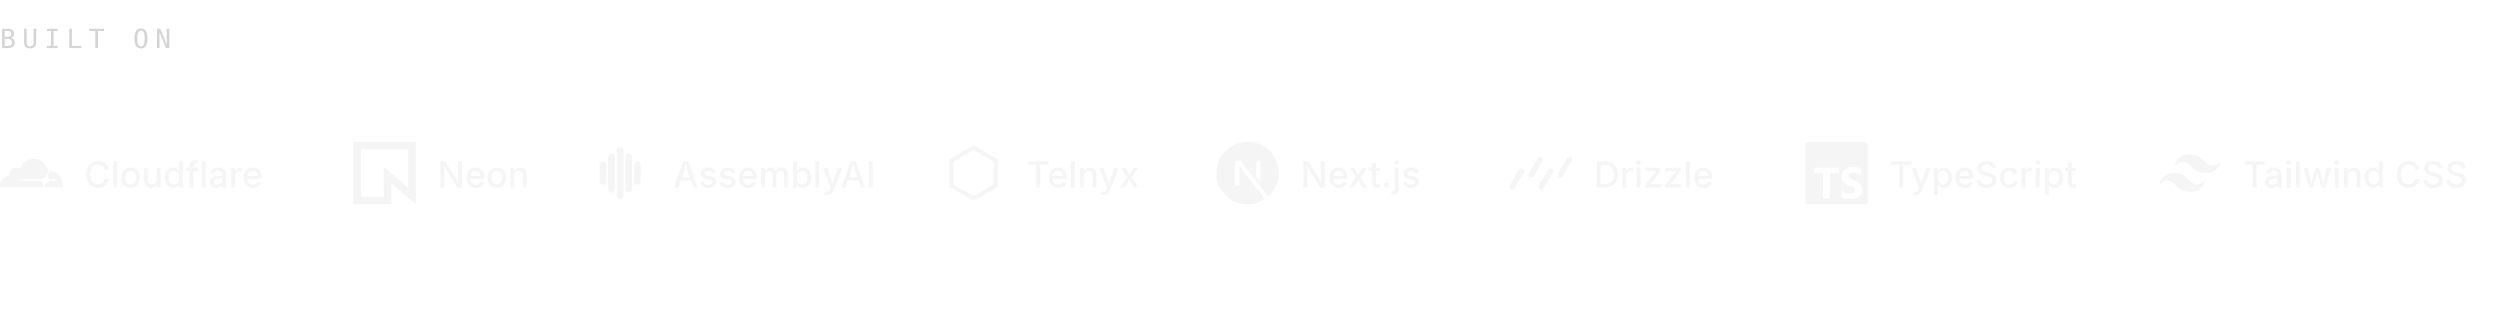
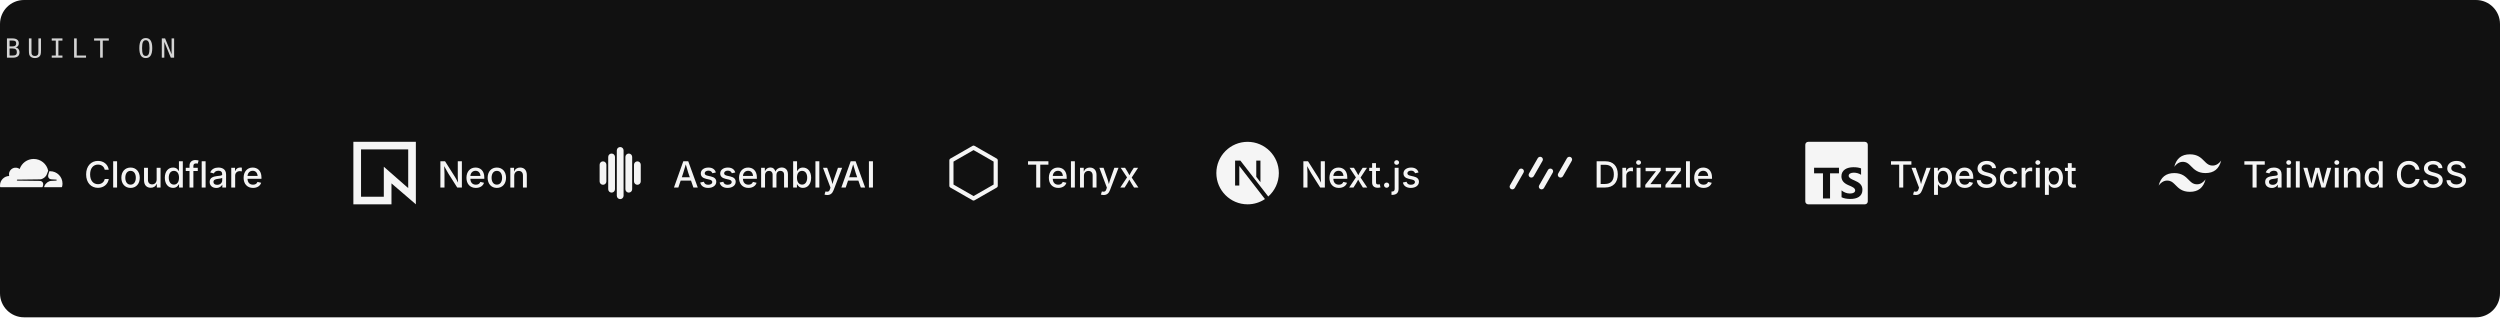
<svg xmlns="http://www.w3.org/2000/svg" width="1040" height="132" viewBox="0 0 1040 132" fill="none">
-   <text x="0" y="20" font-family="&quot;Geist Mono&quot;, ui-monospace, SFMono-Regular, Menlo, monospace" font-size="11" font-weight="400" letter-spacing="2.6" fill="#d4d4d4">BUILT ON</text>
-   <g transform="translate(0,59) scale(1.0833)" fill="#f5f5f5" color="#f5f5f5">
-     <path d="M16.509 16.845c.147-.507.091-.971-.155-1.315-.225-.316-.605-.499-1.062-.52l-8.659-.112a.156.156 0 0 1-.133-.071c-.028-.042-.035-.099-.021-.155.028-.084.112-.148.204-.156l8.736-.112c1.035-.049 2.16-.887 2.554-1.914l.499-1.301c.021-.056.029-.113.015-.168-.562-2.546-2.835-4.445-5.55-4.445-2.504 0-4.628 1.618-5.388 3.861-.493-.366-1.119-.562-1.794-.499-1.203.119-2.167 1.083-2.286 2.286-.028.31-.007.613.064.894C1.568 13.171 0 14.775 0 16.752c0 .175.014.351.035.527.014.083.084.147.169.147h15.981c.091 0 .176-.065.203-.155l.12-.427zm2.757-5.563c-.077 0-.161 0-.238.011-.057 0-.105.042-.127.098l-.338 1.174c-.147.507-.092.971.154 1.316.226.316.606.498 1.062.519l1.844.113c.056 0 .105.026.133.07.028.043.035.107.021.156-.028.084-.113.148-.204.155l-1.921.112c-1.041.049-2.158.887-2.553 1.914l-.141.358c-.028.071.021.142.099.142h6.598c.077 0 .147-.049.169-.126.112-.408.176-.837.176-1.28 0-2.603-2.125-4.727-4.734-4.727" />
+   <defs>
+     <clipPath id="panel">
+       <rect x="0" y="0" width="1040" height="132" rx="10" ry="10" />
+     </clipPath>
+   </defs>
+   <g clip-path="url(#panel)">
+     <rect x="0" y="0" width="1040" height="132" fill="#111111" />
+     <text x="2" y="24" font-family="&quot;Geist Mono&quot;, ui-monospace, SFMono-Regular, Menlo, monospace" font-size="11" font-weight="400" letter-spacing="2.6" fill="#d4d4d4">BUILT ON</text>
+     <g transform="translate(0,59) scale(1.0833)" fill="#f5f5f5" color="#f5f5f5">
+       <path d="M16.509 16.845c.147-.507.091-.971-.155-1.315-.225-.316-.605-.499-1.062-.52l-8.659-.112a.156.156 0 0 1-.133-.071c-.028-.042-.035-.099-.021-.155.028-.084.112-.148.204-.156l8.736-.112c1.035-.049 2.16-.887 2.554-1.914l.499-1.301c.021-.056.029-.113.015-.168-.562-2.546-2.835-4.445-5.55-4.445-2.504 0-4.628 1.618-5.388 3.861-.493-.366-1.119-.562-1.794-.499-1.203.119-2.167 1.083-2.286 2.286-.028.31-.007.613.064.894C1.568 13.171 0 14.775 0 16.752c0 .175.014.351.035.527.014.083.084.147.169.147h15.981c.091 0 .176-.065.203-.155l.12-.427zm2.757-5.563c-.077 0-.161 0-.238.011-.057 0-.105.042-.127.098l-.338 1.174c-.147.507-.092.971.154 1.316.226.316.606.498 1.062.519l1.844.113c.056 0 .105.026.133.07.028.043.035.107.021.156-.028.084-.113.148-.204.155l-1.921.112c-1.041.049-2.158.887-2.553 1.914l-.141.358c-.028.071.021.142.099.142h6.598c.077 0 .147-.049.169-.126.112-.408.176-.837.176-1.28 0-2.603-2.125-4.727-4.734-4.727" />
+     </g>
+     <text x="35" y="78" font-family="Geist, Inter, system-ui, sans-serif" font-size="15" font-weight="500" fill="#f5f5f5">Cloudflare</text>
+     <g transform="translate(147,59) scale(1.0833)" fill="#f5f5f5" color="#f5f5f5">
+       <path d="M24 0V24l-9.365-8.045V24H0V0ZM2.942 21.087h8.751V9.563l9.365 8.204V2.919L2.942 2.914Z" />
+     </g>
+     <text x="182" y="78" font-family="Geist, Inter, system-ui, sans-serif" font-size="15" font-weight="500" fill="#f5f5f5">Neon</text>
+     <g transform="translate(245,59) scale(1.0833)" fill="#f5f5f5" color="#f5f5f5">
+       <rect x="4.1" y="7.5" width="2.6" height="9" rx="1.3" />
+       <rect x="7.4" y="4.5" width="2.6" height="15" rx="1.3" />
+       <rect x="10.7" y="2" width="2.6" height="20" rx="1.3" />
+       <rect x="14" y="4.5" width="2.6" height="15" rx="1.3" />
+       <rect x="17.3" y="7.5" width="2.6" height="9" rx="1.3" />
+     </g>
+     <text x="280" y="78" font-family="Geist, Inter, system-ui, sans-serif" font-size="15" font-weight="500" fill="#f5f5f5">AssemblyAI</text>
+     <g transform="translate(392,59) scale(1.0833)" fill="#f5f5f5" color="#f5f5f5">
+       <path d="M12 2.25 20.5 7.125v9.75L12 21.75 3.5 16.875v-9.75Z" fill="none" stroke="#f5f5f5" stroke-width="1.6" stroke-linejoin="round" />
+     </g>
+     <text x="427" y="78" font-family="Geist, Inter, system-ui, sans-serif" font-size="15" font-weight="500" fill="#f5f5f5">Telnyx</text>
+     <g transform="translate(506,59) scale(1.0833)" fill="#f5f5f5" color="#f5f5f5">
+       <path d="M18.665 21.978C16.758 23.255 14.465 24 12 24 5.377 24 0 18.623 0 12S5.377 0 12 0s12 5.377 12 12c0 3.583-1.574 6.801-4.067 9.001L9.219 7.2H7.2v9.596h1.615V9.251l9.85 12.727Zm-3.332-8.533 1.6 2.061V7.2h-1.6v6.245Z" />
+     </g>
+     <text x="541" y="78" font-family="Geist, Inter, system-ui, sans-serif" font-size="15" font-weight="500" fill="#f5f5f5">Next.js</text>
+     <g transform="translate(628,59) scale(1.0833)" fill="#f5f5f5" color="#f5f5f5">
+       <path d="M5.353 11.823a1.036 1.036 0 0 0-.395-1.422 1.063 1.063 0 0 0-1.437.399L.138 16.702a1.035 1.035 0 0 0 .395 1.422 1.063 1.063 0 0 0 1.437-.398l3.383-5.903Zm11.216 0a1.036 1.036 0 0 0-.394-1.422 1.064 1.064 0 0 0-1.438.399l-3.382 5.902a1.036 1.036 0 0 0 .394 1.422c.506.283 1.15.104 1.438-.398l3.382-5.903Zm7.293-4.525a1.036 1.036 0 0 0-.395-1.422 1.062 1.062 0 0 0-1.437.399l-3.383 5.902a1.036 1.036 0 0 0 .395 1.422 1.063 1.063 0 0 0 1.437-.399l3.383-5.902Zm-11.219 0a1.035 1.035 0 0 0-.394-1.422 1.064 1.064 0 0 0-1.438.398l-3.382 5.903a1.036 1.036 0 0 0 .394 1.422c.506.282 1.15.104 1.438-.399l3.382-5.902Z" />
+     </g>
+     <text x="663" y="78" font-family="Geist, Inter, system-ui, sans-serif" font-size="15" font-weight="500" fill="#f5f5f5">Drizzle</text>
+     <g transform="translate(751,59) scale(1.0833)" fill="#f5f5f5" color="#f5f5f5">
+       <path d="M1.125 0C.502 0 0 .502 0 1.125v21.75C0 23.498.502 24 1.125 24h21.75c.623 0 1.125-.502 1.125-1.125V1.125C24 .502 23.498 0 22.875 0zm17.363 9.75c.612 0 1.154.037 1.627.111a6.38 6.38 0 0 1 1.306.34v2.458a3.95 3.95 0 0 0-.643-.361 5.093 5.093 0 0 0-.717-.26 5.453 5.453 0 0 0-1.426-.2c-.3 0-.573.028-.819.086a2.1 2.1 0 0 0-.623.242c-.17.104-.3.229-.393.374a.888.888 0 0 0-.14.49c0 .196.053.373.156.529.104.156.252.304.443.444s.423.276.696.41c.273.135.582.274.926.416.47.197.892.407 1.266.628.374.222.695.473.963.753.268.279.472.598.614.957.142.359.214.776.214 1.253 0 .657-.125 1.21-.373 1.656a3.033 3.033 0 0 1-1.012 1.085 4.38 4.38 0 0 1-1.487.596c-.566.12-1.163.18-1.79.18a9.916 9.916 0 0 1-1.84-.164 5.544 5.544 0 0 1-1.512-.493v-2.63a5.033 5.033 0 0 0 3.237 1.2c.333 0 .624-.03.872-.09.249-.06.456-.144.623-.25.166-.108.29-.234.373-.38a1.023 1.023 0 0 0-.074-1.089 2.12 2.12 0 0 0-.537-.5 5.597 5.597 0 0 0-.807-.444 27.72 27.72 0 0 0-1.007-.436c-.918-.383-1.602-.852-2.053-1.405-.45-.553-.676-1.222-.676-2.005 0-.614.123-1.141.369-1.582.246-.441.58-.804 1.004-1.089a4.494 4.494 0 0 1 1.47-.629 7.536 7.536 0 0 1 1.77-.201zm-15.113.188h9.563v2.166H9.506v9.646H6.789v-9.646H3.375z" />
+     </g>
+     <text x="786" y="78" font-family="Geist, Inter, system-ui, sans-serif" font-size="15" font-weight="500" fill="#f5f5f5">TypeScript</text>
+     <g transform="translate(898,59) scale(1.0833)" fill="#f5f5f5" color="#f5f5f5">
+       <path d="M12.001,4.8c-3.2,0-5.2,1.6-6,4.8c1.2-1.6,2.6-2.2,4.2-1.8c0.913,0.228,1.565,0.89,2.288,1.624 C13.666,10.618,15.027,12,18.001,12c3.2,0,5.2-1.6,6-4.8c-1.2,1.6-2.6,2.2-4.2,1.8c-0.913-0.228-1.565-0.89-2.288-1.624 C16.337,6.182,14.976,4.8,12.001,4.8z M6.001,12c-3.2,0-5.2,1.6-6,4.8c1.2-1.6,2.6-2.2,4.2-1.8c0.913,0.228,1.565,0.89,2.288,1.624 c1.177,1.194,2.538,2.576,5.512,2.576c3.2,0,5.2-1.6,6-4.8c-1.2,1.6-2.6,2.2-4.2,1.8c-0.913-0.228-1.565-0.89-2.288-1.624 C10.337,13.382,8.976,12,6.001,12z" />
+     </g>
+     <text x="933" y="78" font-family="Geist, Inter, system-ui, sans-serif" font-size="15" font-weight="500" fill="#f5f5f5">Tailwind CSS</text>
  </g>
-   <text x="35" y="78" font-family="Geist, Inter, system-ui, sans-serif" font-size="15" font-weight="500" fill="#f5f5f5">Cloudflare</text>
-   <g transform="translate(147,59) scale(1.0833)" fill="#f5f5f5" color="#f5f5f5">
-     <path d="M24 0V24l-9.365-8.045V24H0V0ZM2.942 21.087h8.751V9.563l9.365 8.204V2.919L2.942 2.914Z" />
-   </g>
-   <text x="182" y="78" font-family="Geist, Inter, system-ui, sans-serif" font-size="15" font-weight="500" fill="#f5f5f5">Neon</text>
-   <g transform="translate(245,59) scale(1.0833)" fill="#f5f5f5" color="#f5f5f5">
-     <rect x="4.1" y="7.5" width="2.6" height="9" rx="1.3" />
-     <rect x="7.4" y="4.5" width="2.6" height="15" rx="1.3" />
-     <rect x="10.7" y="2" width="2.6" height="20" rx="1.3" />
-     <rect x="14" y="4.5" width="2.6" height="15" rx="1.3" />
-     <rect x="17.3" y="7.5" width="2.6" height="9" rx="1.3" />
-   </g>
-   <text x="280" y="78" font-family="Geist, Inter, system-ui, sans-serif" font-size="15" font-weight="500" fill="#f5f5f5">AssemblyAI</text>
-   <g transform="translate(392,59) scale(1.0833)" fill="#f5f5f5" color="#f5f5f5">
-     <path d="M12 2.25 20.5 7.125v9.75L12 21.75 3.5 16.875v-9.75Z" fill="none" stroke="#f5f5f5" stroke-width="1.6" stroke-linejoin="round" />
-   </g>
-   <text x="427" y="78" font-family="Geist, Inter, system-ui, sans-serif" font-size="15" font-weight="500" fill="#f5f5f5">Telnyx</text>
-   <g transform="translate(506,59) scale(1.0833)" fill="#f5f5f5" color="#f5f5f5">
-     <path d="M18.665 21.978C16.758 23.255 14.465 24 12 24 5.377 24 0 18.623 0 12S5.377 0 12 0s12 5.377 12 12c0 3.583-1.574 6.801-4.067 9.001L9.219 7.2H7.2v9.596h1.615V9.251l9.85 12.727Zm-3.332-8.533 1.6 2.061V7.2h-1.6v6.245Z" />
-   </g>
-   <text x="541" y="78" font-family="Geist, Inter, system-ui, sans-serif" font-size="15" font-weight="500" fill="#f5f5f5">Next.js</text>
-   <g transform="translate(628,59) scale(1.0833)" fill="#f5f5f5" color="#f5f5f5">
-     <path d="M5.353 11.823a1.036 1.036 0 0 0-.395-1.422 1.063 1.063 0 0 0-1.437.399L.138 16.702a1.035 1.035 0 0 0 .395 1.422 1.063 1.063 0 0 0 1.437-.398l3.383-5.903Zm11.216 0a1.036 1.036 0 0 0-.394-1.422 1.064 1.064 0 0 0-1.438.399l-3.382 5.902a1.036 1.036 0 0 0 .394 1.422c.506.283 1.15.104 1.438-.398l3.382-5.903Zm7.293-4.525a1.036 1.036 0 0 0-.395-1.422 1.062 1.062 0 0 0-1.437.399l-3.383 5.902a1.036 1.036 0 0 0 .395 1.422 1.063 1.063 0 0 0 1.437-.399l3.383-5.902Zm-11.219 0a1.035 1.035 0 0 0-.394-1.422 1.064 1.064 0 0 0-1.438.398l-3.382 5.903a1.036 1.036 0 0 0 .394 1.422c.506.282 1.15.104 1.438-.399l3.382-5.902Z" />
-   </g>
-   <text x="663" y="78" font-family="Geist, Inter, system-ui, sans-serif" font-size="15" font-weight="500" fill="#f5f5f5">Drizzle</text>
-   <g transform="translate(751,59) scale(1.0833)" fill="#f5f5f5" color="#f5f5f5">
-     <path d="M1.125 0C.502 0 0 .502 0 1.125v21.75C0 23.498.502 24 1.125 24h21.75c.623 0 1.125-.502 1.125-1.125V1.125C24 .502 23.498 0 22.875 0zm17.363 9.75c.612 0 1.154.037 1.627.111a6.38 6.38 0 0 1 1.306.34v2.458a3.95 3.95 0 0 0-.643-.361 5.093 5.093 0 0 0-.717-.26 5.453 5.453 0 0 0-1.426-.2c-.3 0-.573.028-.819.086a2.1 2.1 0 0 0-.623.242c-.17.104-.3.229-.393.374a.888.888 0 0 0-.14.49c0 .196.053.373.156.529.104.156.252.304.443.444s.423.276.696.41c.273.135.582.274.926.416.47.197.892.407 1.266.628.374.222.695.473.963.753.268.279.472.598.614.957.142.359.214.776.214 1.253 0 .657-.125 1.21-.373 1.656a3.033 3.033 0 0 1-1.012 1.085 4.38 4.38 0 0 1-1.487.596c-.566.12-1.163.18-1.79.18a9.916 9.916 0 0 1-1.84-.164 5.544 5.544 0 0 1-1.512-.493v-2.63a5.033 5.033 0 0 0 3.237 1.2c.333 0 .624-.03.872-.09.249-.06.456-.144.623-.25.166-.108.29-.234.373-.38a1.023 1.023 0 0 0-.074-1.089 2.12 2.12 0 0 0-.537-.5 5.597 5.597 0 0 0-.807-.444 27.72 27.72 0 0 0-1.007-.436c-.918-.383-1.602-.852-2.053-1.405-.45-.553-.676-1.222-.676-2.005 0-.614.123-1.141.369-1.582.246-.441.58-.804 1.004-1.089a4.494 4.494 0 0 1 1.47-.629 7.536 7.536 0 0 1 1.77-.201zm-15.113.188h9.563v2.166H9.506v9.646H6.789v-9.646H3.375z" />
-   </g>
-   <text x="786" y="78" font-family="Geist, Inter, system-ui, sans-serif" font-size="15" font-weight="500" fill="#f5f5f5">TypeScript</text>
-   <g transform="translate(898,59) scale(1.0833)" fill="#f5f5f5" color="#f5f5f5">
-     <path d="M12.001,4.8c-3.2,0-5.2,1.6-6,4.8c1.2-1.6,2.6-2.2,4.2-1.8c0.913,0.228,1.565,0.89,2.288,1.624 C13.666,10.618,15.027,12,18.001,12c3.2,0,5.2-1.6,6-4.8c-1.2,1.6-2.6,2.2-4.2,1.8c-0.913-0.228-1.565-0.89-2.288-1.624 C16.337,6.182,14.976,4.8,12.001,4.8z M6.001,12c-3.2,0-5.2,1.6-6,4.8c1.2-1.6,2.6-2.2,4.2-1.8c0.913,0.228,1.565,0.89,2.288,1.624 c1.177,1.194,2.538,2.576,5.512,2.576c3.2,0,5.2-1.6,6-4.8c-1.2,1.6-2.6,2.2-4.2,1.8c-0.913-0.228-1.565-0.89-2.288-1.624 C10.337,13.382,8.976,12,6.001,12z" />
-   </g>
-   <text x="933" y="78" font-family="Geist, Inter, system-ui, sans-serif" font-size="15" font-weight="500" fill="#f5f5f5">Tailwind CSS</text>
</svg>
